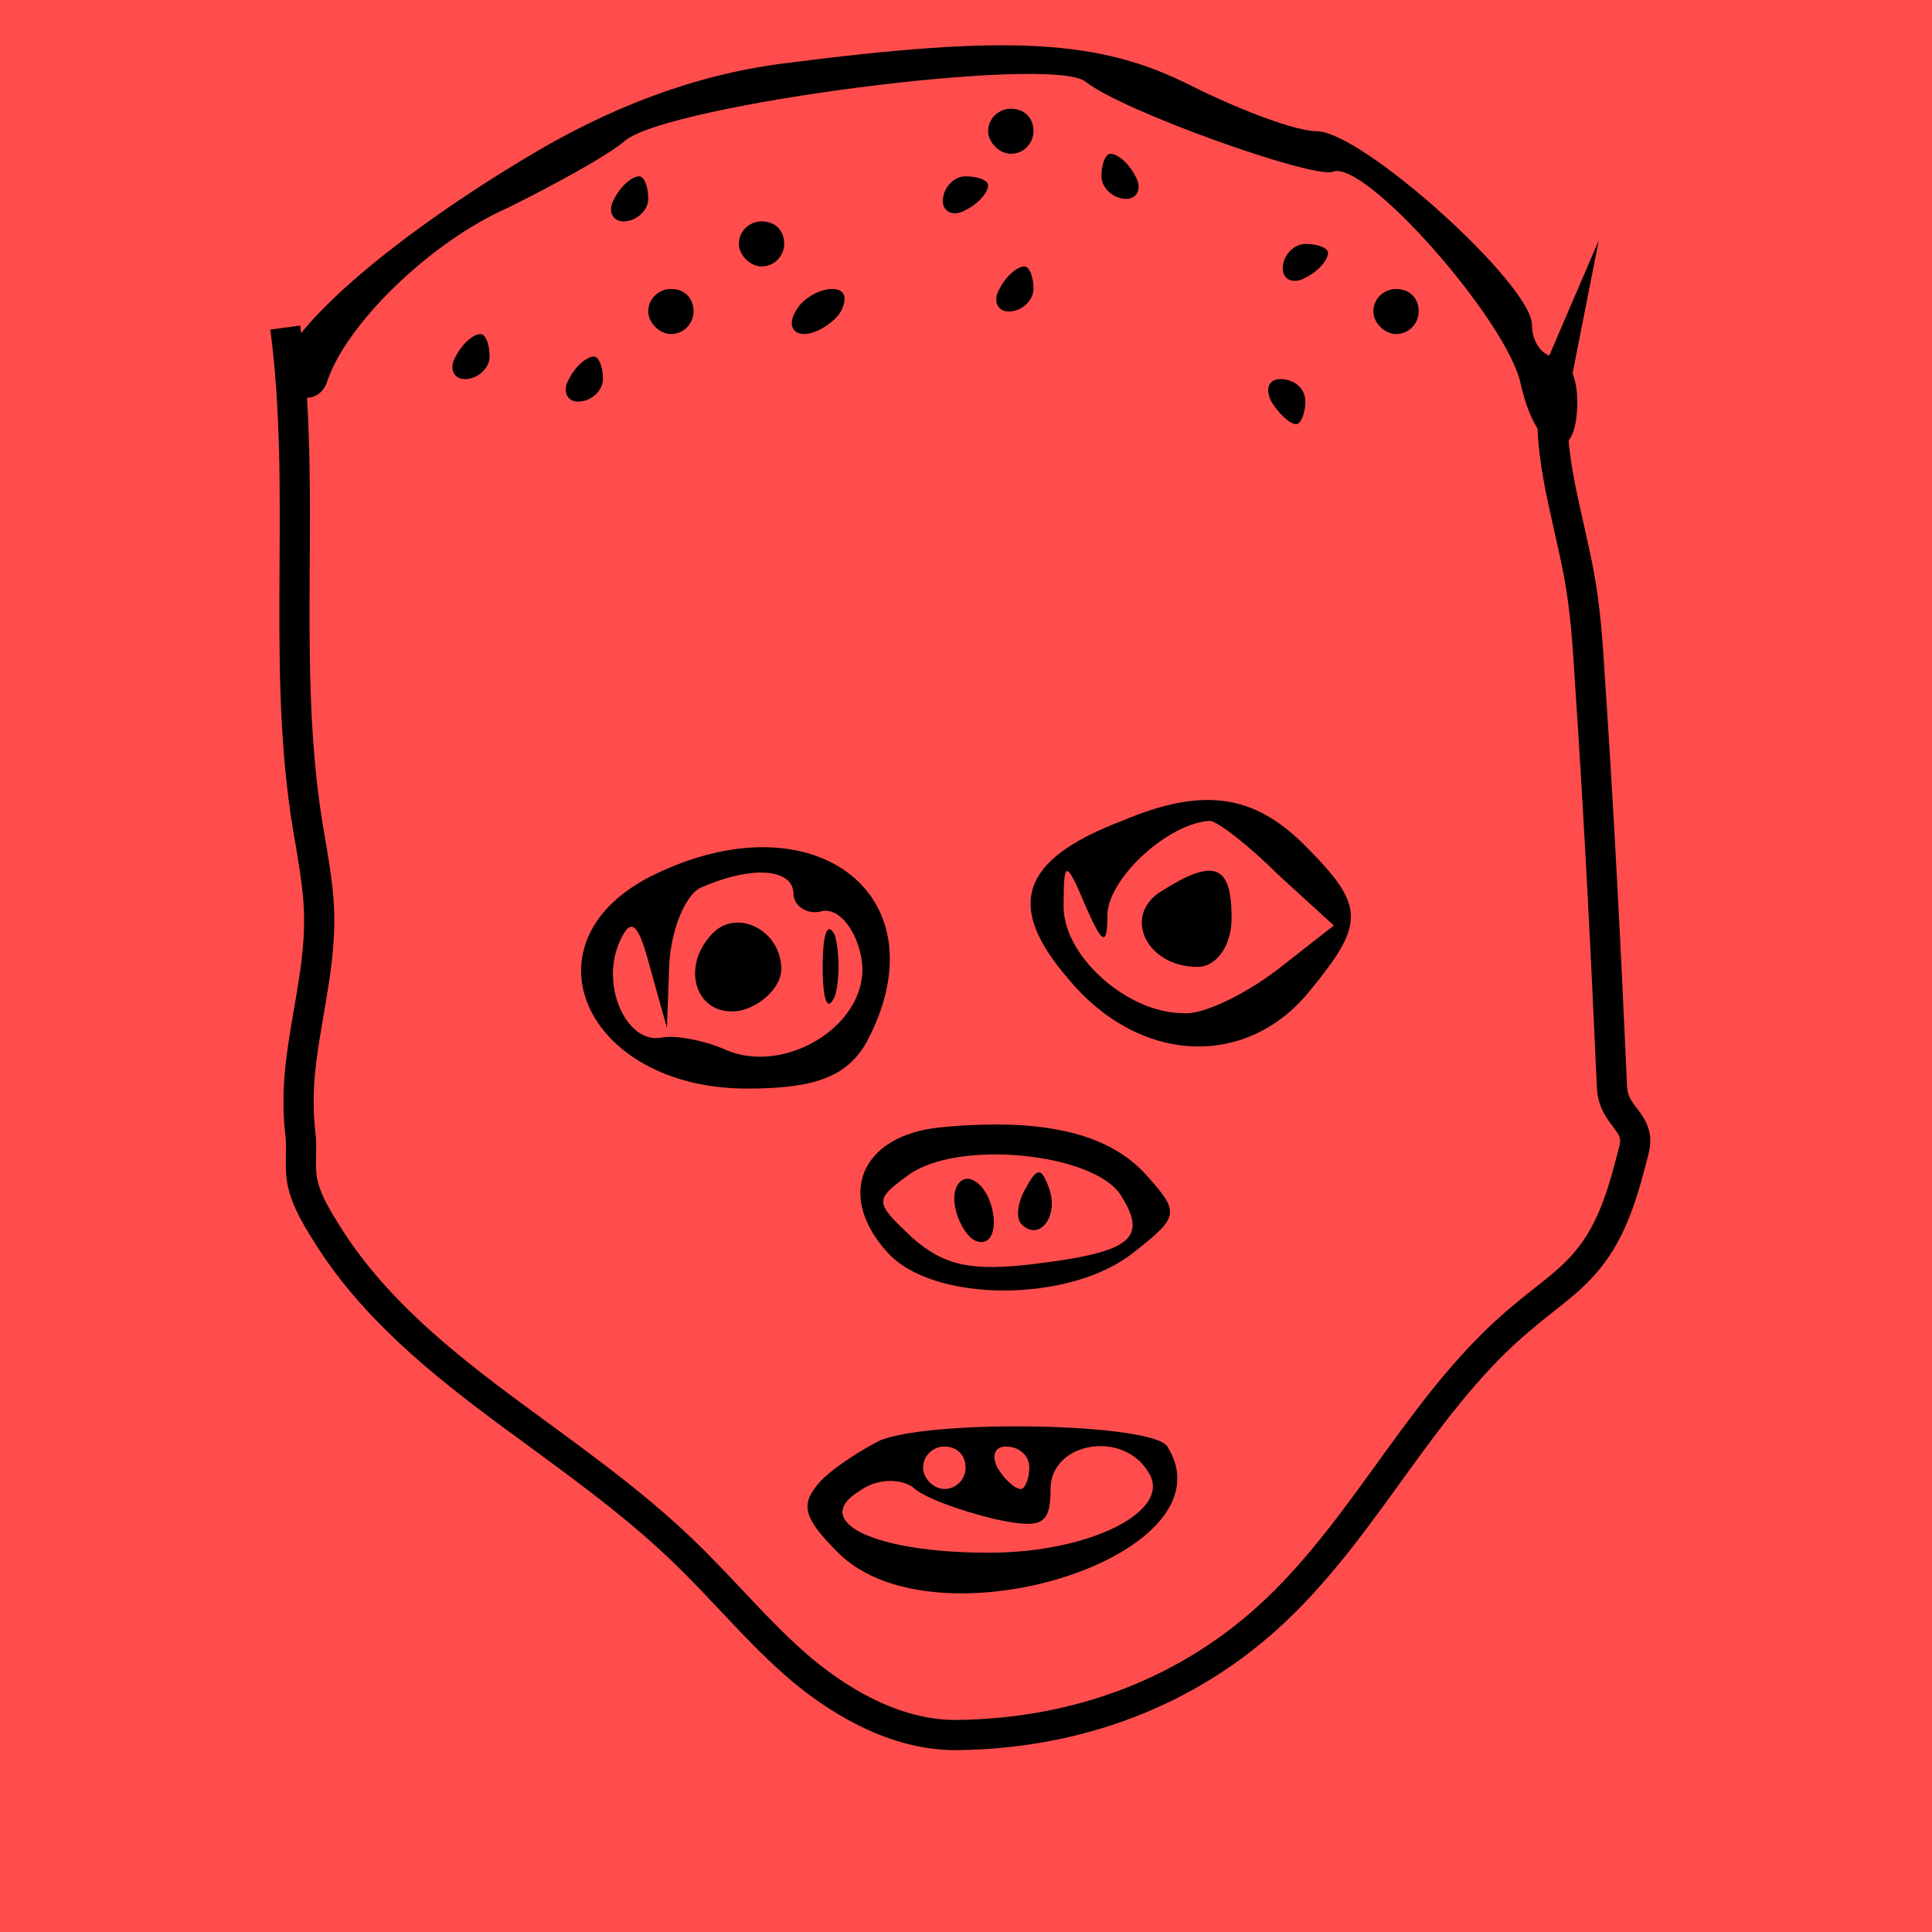
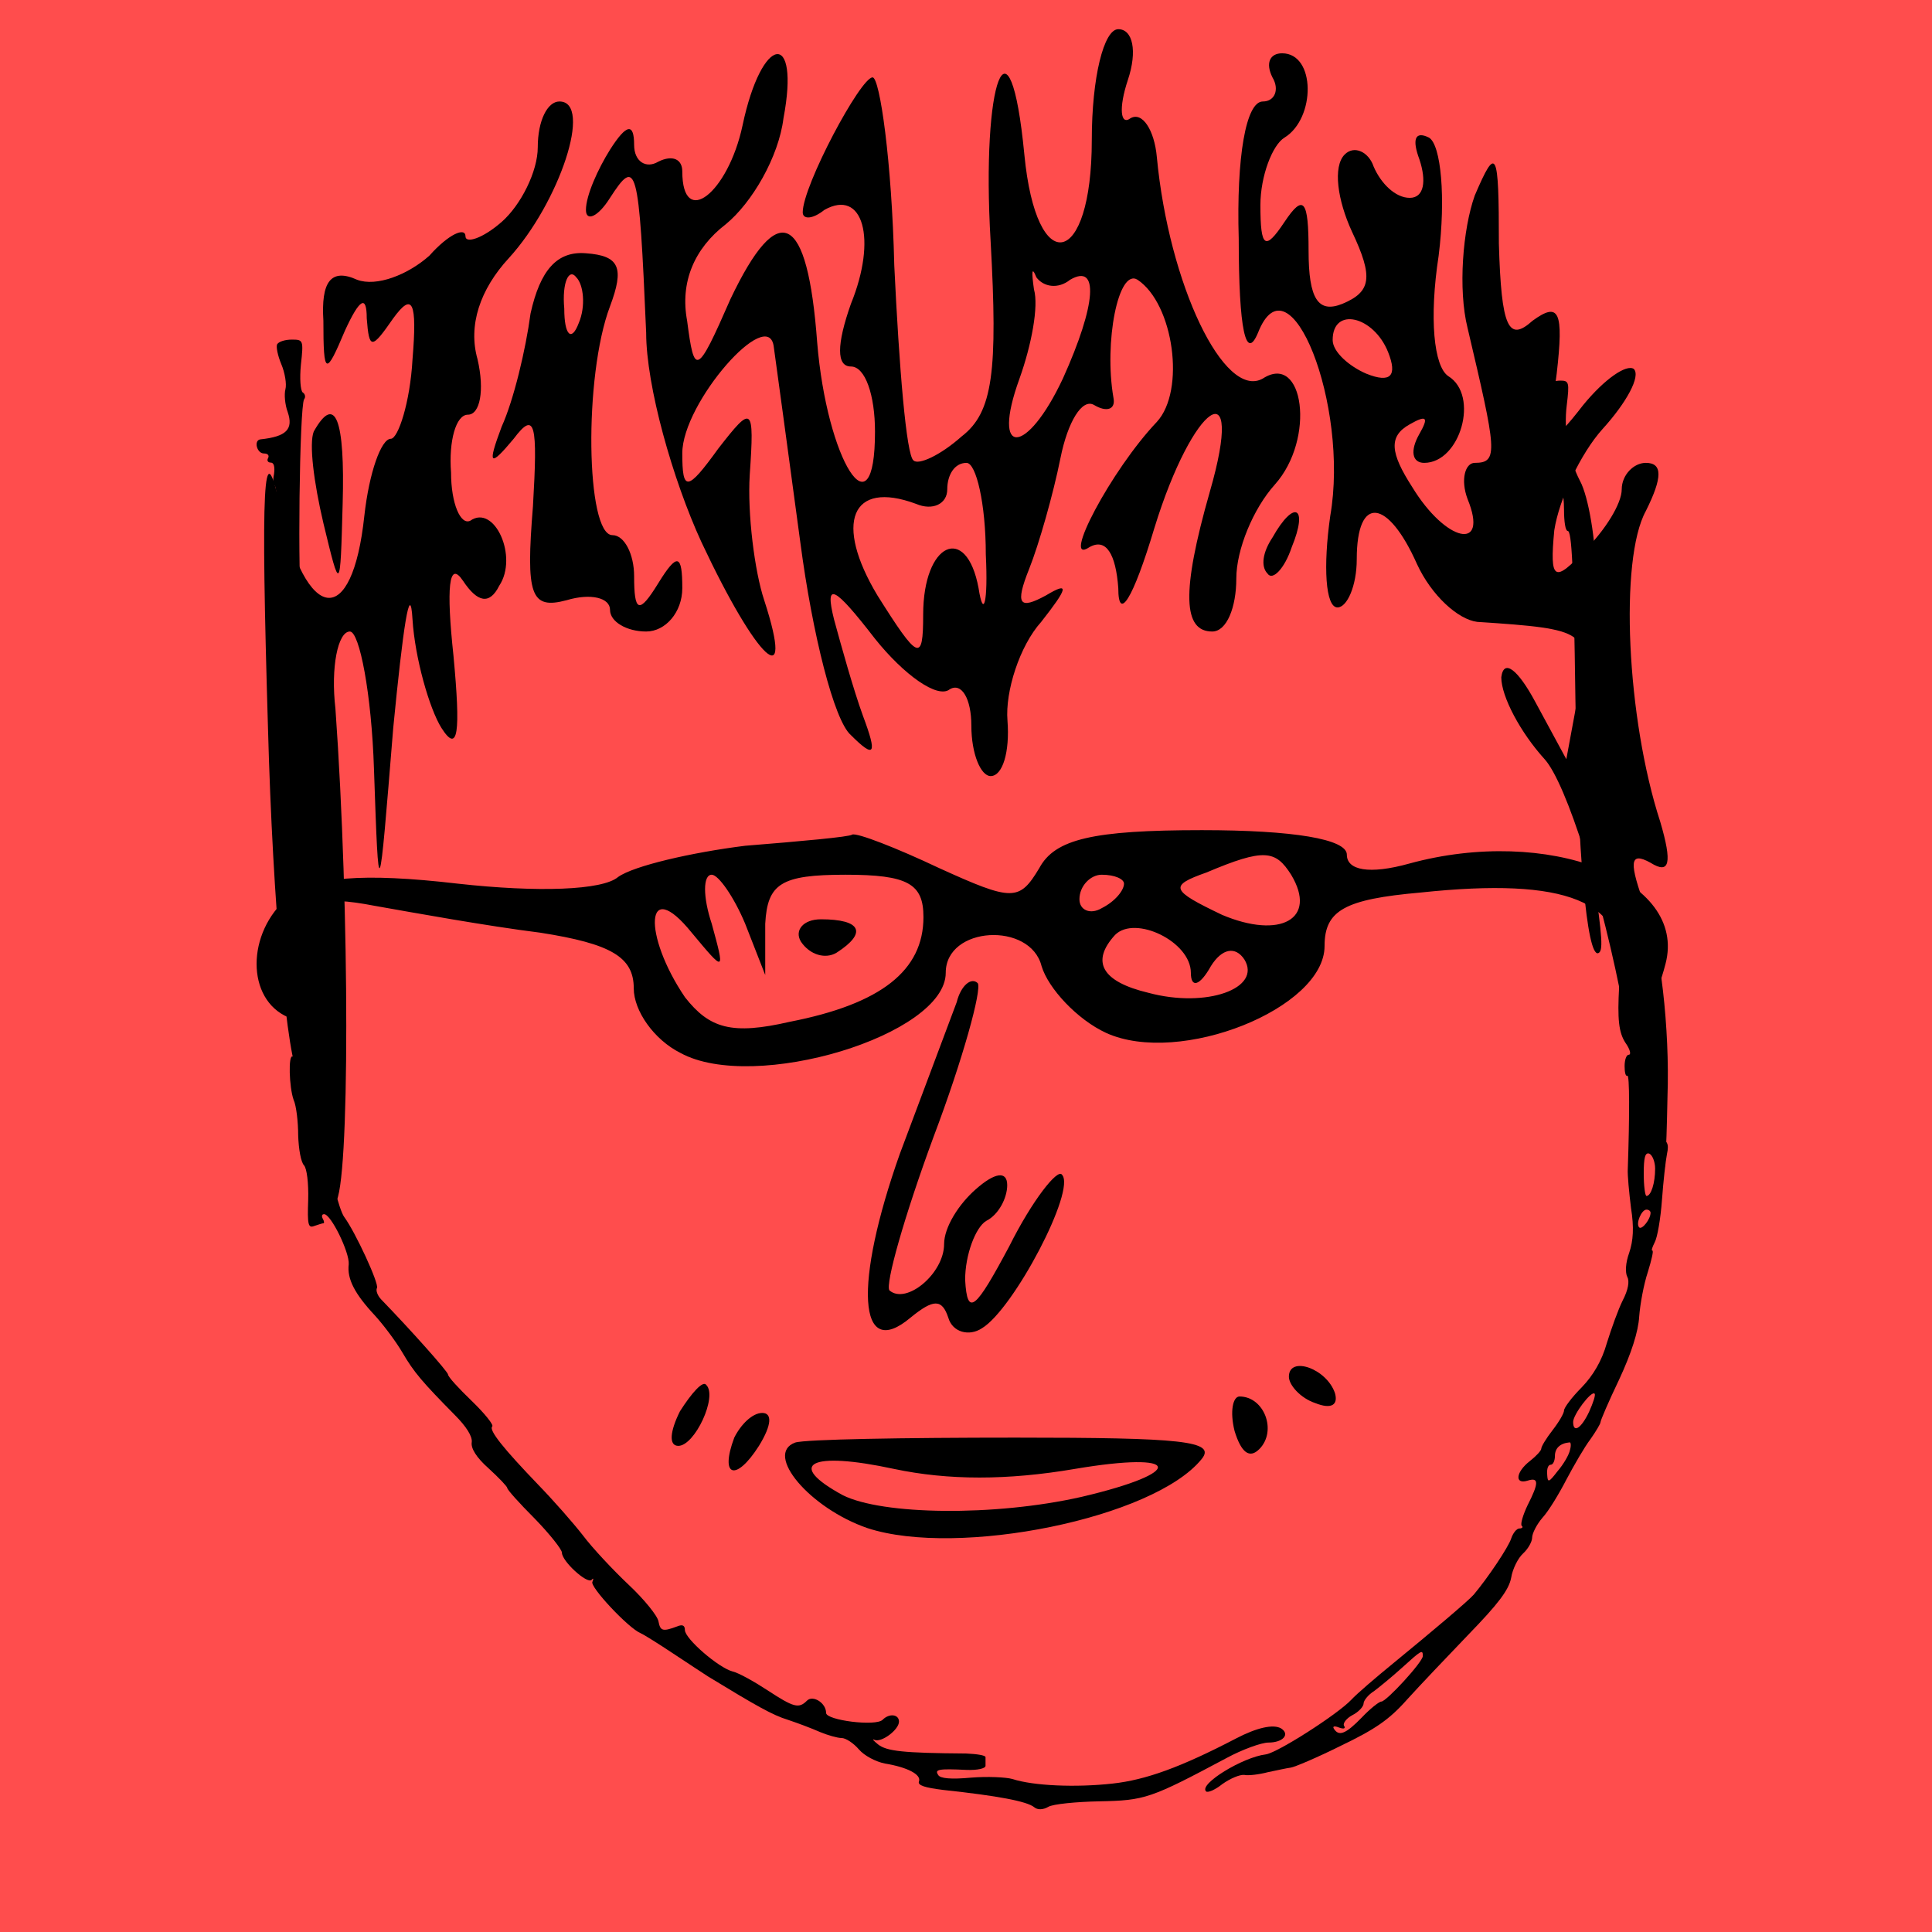
<svg xmlns="http://www.w3.org/2000/svg" width="256" height="256" viewBox="0 0 256 256" fill="none">
  <g id="Frame 41">
    <rect width="256" height="256" fill="#FF4D4D" />
  </g>
-   <style type="text/css">
- 	.st0{fill:none;stroke:#000000;stroke-width:4;stroke-miterlimit:10;}
- </style>
  <g id="head">
-     <path d="M35,60.1c0.5,0,0.7,0.2,0.5,0.6c-0.2,0.3-0.1,0.6,0.4,0.6c0.4,0,0.5,0.6,0.4,1.5c-0.2,0.8-0.1,1.5,0.1,1.5   c0.4,0,0.9,9.1,0.7,13c-0.4,8.8-0.4,9.5,0.5,10c0.7,0.4,0.7,0.5,0.1,0.6c-0.5,0-0.7,0.4-0.5,0.7c0.1,0.4-0.2,1.7-0.6,2.8l-0.9,2.1   l1.6-1c1.5-1,1.6-1,1.6,0.2c0,0.8-0.3,1.1-0.8,0.9c-0.5-0.2-1-0.1-1.3,0.3c-0.2,0.4,0.1,0.7,0.7,0.7c0.8,0,0.9,0.1,0.3,0.5   c-1.1,0.7-1,1.4,0.3,1.9c1,0.4,1,0.5-0.2,0.5c-1.3,0.1-1.5,0.7-1.4,4c0,1,0.1,2.8,0.1,4.1c0.1,1.4,0.4,2.2,0.8,2   c0.4-0.2,0.9,0.1,1.1,0.6c0.2,0.7,0.1,0.8-0.8,0.5c-0.7-0.2-1.2-0.1-1.2,0.2s0.3,0.7,0.6,0.7c0.4,0,0.4,0.4,0,1.2   c-0.8,1.5-0.2,1.6,1.4,0.1c1-0.8,1.1-0.8,0.5,0c-0.4,0.5-0.5,1.1-0.2,1.2c0.2,0.1,0.1,0.8-0.4,1.7c-0.8,1.4-0.8,1.4-0.5,0.1   c0.2-0.7,0.1-1.3-0.2-1.3c-0.8,0-0.6,2.2,0.4,3c0.7,0.5,0.9,3.1,1,12.7c0.1,6.6,0,11.8-0.2,11.7c-0.6-0.4-0.5,4,0.1,5.7   c0.4,0.8,0.6,3,0.6,4.7c0.1,1.8,0.4,3.6,0.8,4c0.1,0.1,0.1,0.2,0.2,0.3c1.1-0.1,2.1-0.1,3.2-0.2c-0.2-1.1-0.5-2.3-0.6-3.3   c-0.2-1.8-0.7-4.9-1.1-6.8c-0.3-1.9-0.6-12.4-0.6-23.2c0-21.5-0.5-34.6-1.3-40.3c-0.6-3.7-0.3-27,0.3-28c0.2-0.3,0.1-0.7-0.2-0.9   c-0.3-0.2-0.4-1.9-0.2-3.7c0.4-3.3,0.3-3.3-1.2-3.3c-0.8,0-1.7,0.2-1.9,0.6c-0.2,0.3,0.1,1.5,0.5,2.7c0.5,1.1,0.7,2.7,0.5,3.3   c-0.2,0.7-0.1,2.1,0.3,3c0.8,2.3-0.2,3.3-3.6,3.6C33.6,58.3,34,60.1,35,60.1z M39.3,101.2c0.1,1-0.2,1.8-0.5,1.8   c-0.4,0-0.5-0.3-0.3-0.6c0.2-0.4-0.1-0.6-0.5-0.6c-0.5,0-1-0.1-1-0.2c0-0.7,1.2-3.4,1.4-3.4c0.2,0,0.1,0.4-0.1,1   c-0.2,0.5-0.1,0.8,0.2,0.6C39,99.6,39.3,100.2,39.3,101.2z" />
-     <path d="M207.2,67.6c0,1.5,0.2,2.8,0.5,2.8c0.5,0,0.8,4.6,1,22.3c0.3,20.3,1.5,34.1,3,33.6c0.7-0.2,0.6-1.9-0.7-10.3   c-1.1-8.2-1.1-18.9,0-18.9c1,0,1.3,1.8,1.9,11.9c0.2,3.1,0.5,6.5,0.6,7.5c0.3,2.3,1,13,1,14.2c-0.2,4.3-0.1,6.1,0.8,7.5   c0.6,0.8,0.8,1.6,0.4,1.6c-0.3,0-0.5,0.7-0.5,1.5c0,0.8,0.1,1.4,0.4,1.3c0.3-0.2,0.3,5.3,0.1,12.3c0,0.1,0,0.2,0,0.4   c0.6-0.7,1.4-1.2,2.2-1.5c0.1-0.7,0.3-1,0.6-0.9c0.2,0.1,0.4,0.3,0.5,0.6c0.6-0.1,1.2,0,1.8,0.1c0-0.3,0.1-0.5,0.1-0.6   c0.3-1.4,0.1-1.8-1.1-2.2c-1.4-0.5-1.4-0.8-1-2.8c0.3-1.3,0.4-2.5,0.3-2.7c-0.1-0.2-0.3-3-0.4-6.1c-0.1-3.1-0.3-6.2-0.6-6.7   c-0.3-0.5-0.7-2.3-0.8-3.9c-0.4-4-2.1-19.3-2.8-25.5c-0.3-2.8-0.6-8.1-0.7-11.9c-0.1-5.4-0.3-7.2-1.2-8.9c-0.8-1.5-1.1-3.4-1.1-6   c0-4.5-1-10.4-2.1-12.5c-1.5-2.9-2.2-6.7-1.8-10c0.4-3,0.3-3.3-0.8-3.3c-0.7,0-1.4,0.2-1.6,0.6c-0.2,0.3-0.2,1.6,0.1,2.7   c0.2,1.4,0.1,2.5-0.4,3c-0.6,0.7-0.6,1.3-0.2,2.3C206.8,63.4,207.2,65.1,207.2,67.6z M210.3,90.6c0.4-0.5,1-0.9,1.3-0.9   c0.4,0,0.3,0.4-0.1,0.9c-0.4,0.5-1,0.9-1.3,0.9C209.8,91.5,209.8,91.1,210.3,90.6z M211.7,92.1c0.7,0,0.9,0.2,0.5,0.4   c-0.4,0.1-0.8,0.8-0.8,1.4c0,1.4-1,2.1-1.4,0.9C209.5,93.3,210.3,92.1,211.7,92.1z" />
+     <path id="Vector" d="M36.733 45.604C36.552 45.905 36.794 47.112 37.276 48.259C37.759 49.406 38.001 50.915 37.82 51.579C37.639 52.243 37.759 53.631 38.121 54.597C38.906 56.89 37.94 57.856 34.5 58.218C33.595 58.339 34.017 60.089 34.983 60.089C35.466 60.089 35.707 60.331 35.526 60.693C35.345 60.995 35.466 61.296 35.888 61.296C36.311 61.296 36.431 61.9 36.311 62.805C36.13 63.65 36.19 64.314 36.371 64.314C36.794 64.314 37.276 73.428 37.095 77.291C36.673 86.043 36.733 86.767 37.639 87.25C38.303 87.672 38.303 87.793 37.759 87.853C37.276 87.853 37.035 88.216 37.216 88.578C37.337 89 37.035 90.268 36.612 91.415L35.707 93.467L37.276 92.441C38.785 91.475 38.846 91.475 38.846 92.622C38.846 93.406 38.544 93.708 38.001 93.527C37.518 93.346 36.975 93.467 36.733 93.829C36.552 94.191 36.854 94.493 37.458 94.493C38.303 94.493 38.363 94.613 37.759 95.036C36.612 95.7 36.733 96.484 38.061 96.967C39.027 97.39 39.027 97.45 37.88 97.45C36.612 97.51 36.371 98.174 36.492 101.434C36.492 102.399 36.612 104.27 36.612 105.538C36.673 106.987 36.975 107.711 37.397 107.53C37.82 107.349 38.303 107.65 38.484 108.133C38.725 108.858 38.544 108.978 37.639 108.677C36.975 108.435 36.431 108.556 36.431 108.918C36.431 109.28 36.733 109.582 37.035 109.582C37.458 109.582 37.458 109.944 37.035 110.789C36.25 112.298 36.854 112.358 38.484 110.91C39.51 110.065 39.63 110.065 38.966 110.91C38.544 111.453 38.423 111.996 38.725 112.117C38.966 112.177 38.846 112.962 38.363 113.807C37.578 115.195 37.578 115.195 37.82 113.928C38.001 113.203 37.88 112.6 37.578 112.6C36.733 112.6 36.975 114.773 37.94 115.618C38.604 116.161 38.846 118.696 38.966 128.293C39.087 134.871 38.966 140.122 38.785 140.002C38.182 139.64 38.303 144.046 38.906 145.736C39.268 146.52 39.51 148.693 39.51 150.444C39.57 152.254 39.872 154.005 40.294 154.427C40.656 154.85 40.898 156.721 40.837 159.014C40.717 162.273 40.837 162.756 41.622 162.455C42.165 162.273 42.709 162.092 42.829 162.092C43.01 162.092 42.95 161.791 42.769 161.489C42.588 161.127 42.648 160.885 42.95 160.885C43.855 160.885 46.33 165.955 46.209 167.525C45.968 169.456 46.994 171.448 49.71 174.345C50.857 175.612 52.486 177.785 53.331 179.234C54.84 181.829 55.987 183.157 60.272 187.503C61.781 189.012 62.626 190.339 62.506 191.124C62.385 191.909 63.109 193.116 64.739 194.564C66.127 195.832 67.213 196.979 67.213 197.16C67.213 197.401 68.843 199.212 70.835 201.204C72.827 203.256 74.456 205.308 74.456 205.73C74.456 206.877 77.776 209.895 78.379 209.352C78.621 209.05 78.681 209.171 78.5 209.593C78.078 210.197 83.268 215.75 84.898 216.414C85.32 216.595 87.252 217.802 89.244 219.13C91.236 220.458 93.288 221.785 93.831 222.147C100.168 226.01 102.402 227.278 104.393 227.881C105.661 228.304 107.592 229.028 108.679 229.511C109.705 229.934 110.972 230.296 111.515 230.296C112.059 230.296 113.085 230.96 113.809 231.805C114.533 232.65 116.042 233.434 117.249 233.676C120.207 234.159 122.078 235.124 121.776 236.03C121.535 236.573 122.561 236.875 124.975 237.176C132.278 237.961 136.081 238.685 137.046 239.47C137.469 239.832 138.193 239.832 138.917 239.41C139.521 239.047 142.599 238.746 145.677 238.685C151.713 238.565 152.437 238.323 162.517 232.951C164.629 231.805 167.164 230.899 168.07 230.899C170.001 230.899 170.967 229.813 169.76 229.028C168.734 228.425 166.561 228.907 163.784 230.356C156.481 234.159 151.834 235.849 147.428 236.331C142.539 236.875 136.926 236.633 134.149 235.728C133.304 235.486 130.83 235.366 128.657 235.547C126.061 235.788 124.552 235.667 124.311 235.185C123.828 234.46 124.311 234.34 128.053 234.521C129.502 234.581 130.588 234.34 130.588 233.977C130.588 233.615 130.588 233.132 130.588 232.831C130.588 232.589 129.441 232.408 127.993 232.348C119.664 232.287 117.491 232.046 116.344 231.141C115.74 230.658 115.499 230.356 115.861 230.537C116.766 230.96 119.12 229.209 119.12 228.123C119.12 227.157 117.853 226.976 116.948 227.881C116.042 228.787 109.463 227.942 109.463 226.976C109.463 225.648 107.713 224.562 106.928 225.346C105.842 226.433 105.178 226.252 101.677 223.958C99.927 222.811 97.875 221.665 97.09 221.484C95.219 221.001 90.753 217.138 90.753 215.991C90.753 215.388 90.451 215.206 89.727 215.508C87.795 216.233 87.493 216.112 87.252 214.844C87.131 214.12 85.381 211.947 83.329 210.016C81.277 208.084 78.5 205.127 77.233 203.437C75.965 201.807 73.309 198.789 71.378 196.798C66.731 191.969 64.739 189.494 65.222 189.012C65.463 188.83 64.196 187.261 62.506 185.632C60.755 183.942 59.367 182.433 59.367 182.131C59.367 181.769 54.418 176.216 50.555 172.232C50.012 171.689 49.77 170.965 49.951 170.663C50.253 170.12 47.115 163.3 45.606 161.247C44.942 160.342 43.674 155.332 43.01 151.228C42.769 149.417 42.286 146.339 41.924 144.408C41.622 142.537 41.32 132.035 41.32 121.17C41.32 99.623 40.837 86.525 39.992 80.912C39.389 77.17 39.691 53.933 40.294 52.907C40.536 52.605 40.415 52.182 40.113 52.001C39.811 51.76 39.691 50.13 39.872 48.32C40.234 45.06 40.173 45 38.665 45C37.82 45 36.975 45.241 36.733 45.604ZM38.423 99.14C38.182 99.683 38.303 99.985 38.604 99.744C38.966 99.563 39.268 100.227 39.328 101.192C39.389 102.158 39.148 102.943 38.846 102.943C38.484 102.943 38.363 102.641 38.544 102.339C38.725 101.977 38.484 101.735 38.001 101.735C37.458 101.735 37.035 101.615 37.035 101.494C37.035 100.83 38.242 98.114 38.484 98.114C38.665 98.114 38.604 98.537 38.423 99.14Z" fill="black" />
+     <path id="Vector_2" d="M205.129 51.036C204.948 51.337 204.948 52.605 205.189 53.752C205.431 55.14 205.31 56.226 204.827 56.77C204.224 57.494 204.224 58.097 204.646 59.063C206.759 63.409 207.241 65.099 207.241 67.573C207.241 69.082 207.422 70.35 207.724 70.35C208.267 70.35 208.509 74.937 208.75 92.682C209.052 112.962 210.259 126.784 211.768 126.301C212.432 126.059 212.372 124.43 211.104 115.98C209.957 107.771 209.957 97.088 211.104 97.088C212.07 97.088 212.372 98.838 212.975 108.978C213.156 112.117 213.458 115.497 213.579 116.523C213.881 118.816 214.605 129.5 214.545 130.707C214.303 135.052 214.484 136.803 215.39 138.191C215.993 139.036 216.174 139.76 215.812 139.76C215.51 139.76 215.269 140.424 215.269 141.269C215.269 142.054 215.39 142.657 215.631 142.537C215.933 142.356 215.933 147.848 215.691 154.85C215.631 155.695 215.872 158.048 216.114 160.04C216.536 162.696 216.416 164.386 215.872 166.016C215.39 167.343 215.329 168.611 215.631 169.214C215.933 169.758 215.752 170.904 215.027 172.293C214.424 173.5 213.519 176.035 212.915 177.966C212.251 180.32 211.104 182.252 209.595 183.821C208.267 185.149 207.241 186.537 207.241 186.899C207.241 187.261 206.578 188.408 205.733 189.494C204.888 190.581 204.224 191.667 204.224 191.969C204.224 192.21 203.56 192.935 202.715 193.599C200.844 195.047 200.663 196.737 202.413 196.194C203.922 195.711 203.922 196.496 202.413 199.453C201.809 200.721 201.447 201.928 201.628 202.169C201.87 202.35 201.689 202.531 201.326 202.531C200.964 202.531 200.481 203.135 200.24 203.859C199.878 205.006 197.162 209.05 195.291 211.283C194.566 212.128 189.617 216.293 184.608 220.397C182.314 222.268 179.779 224.441 179.055 225.226C177.244 227.157 169.217 232.287 167.708 232.469C164.69 232.831 158.835 236.392 159.801 237.357C159.982 237.599 161.008 237.176 161.974 236.392C163 235.667 164.267 235.124 164.871 235.185C165.414 235.305 166.863 235.124 168.009 234.822C169.156 234.581 170.544 234.279 171.027 234.219C171.51 234.159 174.528 232.891 177.667 231.322C182.193 229.149 184.064 227.881 186.418 225.226C188.108 223.355 191.79 219.492 194.627 216.534C198.49 212.551 199.938 210.68 200.24 209.05C200.421 207.903 201.145 206.455 201.809 205.851C202.473 205.248 203.016 204.282 203.016 203.739C203.016 203.195 203.62 201.988 204.405 201.083C205.189 200.238 206.578 197.944 207.543 196.073C208.569 194.142 209.957 191.728 210.742 190.702C211.466 189.675 212.07 188.649 212.07 188.468C212.07 188.227 213.156 185.692 214.545 182.795C216.174 179.294 217.08 176.457 217.2 174.466C217.321 172.836 217.804 170.18 218.347 168.551C218.83 166.981 219.132 165.714 218.951 165.714C218.77 165.714 218.951 165.231 219.252 164.627C219.615 163.963 220.037 161.489 220.218 159.014C220.399 156.54 220.701 153.823 220.882 152.918C221.184 151.53 220.942 151.107 219.735 150.685C218.347 150.142 218.287 149.9 218.709 147.848C219.011 146.581 219.132 145.373 219.011 145.192C218.89 145.011 218.709 142.235 218.649 139.096C218.589 136.018 218.347 132.94 218.045 132.397C217.744 131.854 217.381 130.103 217.261 128.474C216.838 124.49 215.209 109.159 214.484 102.943C214.182 100.106 213.881 94.794 213.82 91.052C213.76 85.68 213.519 83.87 212.613 82.18C211.829 80.671 211.466 78.8 211.466 76.204C211.466 71.738 210.501 65.823 209.354 63.711C207.845 60.813 207.181 57.011 207.604 53.691C207.966 50.673 207.905 50.432 206.759 50.432C206.034 50.432 205.31 50.673 205.129 51.036ZM211.466 90.569C211.044 91.052 210.44 91.475 210.139 91.475C209.776 91.475 209.837 91.052 210.259 90.569C210.682 90.087 211.285 89.664 211.587 89.664C211.949 89.664 211.889 90.087 211.466 90.569ZM212.251 92.501C211.829 92.622 211.466 93.285 211.466 93.889C211.466 95.338 210.501 95.941 210.018 94.794C209.475 93.346 210.259 92.078 211.708 92.139C212.372 92.139 212.613 92.32 212.251 92.501ZM219.313 154.85C219.313 156.781 218.77 158.471 218.166 158.471C217.985 158.471 217.804 157.143 217.804 155.513C217.804 153.401 217.985 152.677 218.528 152.858C218.951 153.039 219.313 153.944 219.313 154.85ZM218.709 160.704C218.709 161.549 217.562 162.998 217.2 162.636C216.717 162.153 217.502 160.282 218.166 160.282C218.468 160.282 218.709 160.463 218.709 160.704ZM210.561 187.08C209.535 189.253 208.449 189.977 208.449 188.408C208.449 187.442 210.863 184.243 211.285 184.666C211.466 184.787 211.104 185.873 210.561 187.08ZM208.026 192.15C207.905 192.754 207.181 194.021 206.396 194.927C205.189 196.496 205.069 196.496 205.008 195.349C204.948 194.625 205.129 194.082 205.491 194.082C205.793 194.082 206.034 193.538 206.034 192.935C206.034 191.909 206.698 191.245 207.966 191.124C208.147 191.064 208.207 191.547 208.026 192.15ZM188.531 219.431C188.531 220.216 183.702 225.467 183.038 225.467C182.737 225.467 181.529 226.433 180.443 227.58C178.33 229.752 177.425 230.115 176.761 229.089C176.52 228.726 176.822 228.666 177.425 228.907C178.089 229.149 178.33 229.028 178.089 228.666C177.908 228.364 178.391 227.7 179.175 227.278C180.02 226.855 180.684 226.131 180.684 225.709C180.684 225.346 181.288 224.562 182.073 224.079C182.797 223.536 184.487 222.147 185.754 221.001C188.35 218.647 188.531 218.526 188.531 219.431Z" fill="black" />
  </g>
-   <path class="st0" d="M205.3,52.1c0.3-0.7,0.6-1.3,0.9-2c-1.7,8.6,1.4,17.3,3,25.9c0.9,4.8,1.2,9.6,1.5,14.5  c1.2,17.8,2.1,35.7,2.9,53.6c0.2,4,3.9,4.5,2.9,8.3c-1.3,5.1-2.7,10.4-6.1,14.5c-2.4,3-5.7,5.1-8.6,7.6  c-13.1,10.8-20.4,27.2-32.8,38.9c-11.5,10.9-26.3,16.3-42.1,16.5c-7.6,0.1-14.8-3.8-20.6-8.6c-5.8-4.9-10.6-10.9-16.1-16.1  c-6.9-6.6-14.8-12.1-22.5-17.8c-9.2-6.8-18.4-14.2-24.5-24.1c-1.5-2.4-3.2-5.2-3.3-8.1c-0.1-1.7,0.1-3.4-0.1-5  c-0.3-2.5-0.3-5-0.1-7.6c0.6-6.9,2.6-13.7,2.6-20.6c0-4.8-1.1-9.6-1.8-14.3c-3.1-21.2,0.1-43-2.7-64.3" />
  <g id="hair">
-     <path id="Vector" d="M103.61 8.433C92.201 9.926 80.791 14.106 69.081 21.272C46.862 34.707 32.75 48.74 38.155 52.024C40.257 53.218 42.358 52.92 43.259 50.83C45.661 43.067 57.071 32.02 67.279 27.542C73.285 24.556 80.491 20.674 82.893 18.585C88.898 13.807 139.341 7.239 143.845 10.822C148.649 14.703 173.87 23.66 176.572 22.765C180.776 20.973 199.692 42.47 201.494 50.83C203.595 60.384 209 62.175 209 53.218C209 49.934 207.799 47.247 205.997 47.247C204.496 47.247 202.995 45.456 202.995 43.067C202.995 37.693 180.476 17.39 174.471 17.39C171.768 17.39 164.562 14.703 157.957 11.419C145.646 5.149 133.636 4.552 103.61 8.433Z" fill="black" />
-     <path id="Vector_2" d="M130.934 17.39C130.934 18.883 132.435 20.376 133.936 20.376C135.738 20.376 136.939 18.883 136.939 17.39C136.939 15.599 135.738 14.405 133.936 14.405C132.435 14.405 130.934 15.599 130.934 17.39Z" fill="black" />
-     <path id="Vector_3" d="M145.946 23.362C145.946 24.855 147.448 26.347 149.249 26.347C150.751 26.347 151.351 24.855 150.45 23.362C149.549 21.57 148.048 20.376 147.147 20.376C146.547 20.376 145.946 21.57 145.946 23.362Z" fill="black" />
-     <path id="Vector_4" d="M81.391 26.347C80.491 27.84 81.091 29.333 82.593 29.333C84.394 29.333 85.895 27.84 85.895 26.347C85.895 24.556 85.295 23.362 84.694 23.362C83.793 23.362 82.292 24.556 81.391 26.347Z" fill="black" />
-     <path id="Vector_5" d="M124.929 26.646C124.929 28.139 126.43 28.736 127.931 27.84C129.733 26.944 130.934 25.452 130.934 24.556C130.934 23.959 129.733 23.362 127.931 23.362C126.43 23.362 124.929 24.855 124.929 26.646Z" fill="black" />
-     <path id="Vector_6" d="M97.906 32.319C97.906 33.812 99.407 35.304 100.908 35.304C102.71 35.304 103.911 33.812 103.911 32.319C103.911 30.527 102.71 29.333 100.908 29.333C99.407 29.333 97.906 30.527 97.906 32.319Z" fill="black" />
-     <path id="Vector_7" d="M169.967 35.603C169.967 37.096 171.468 37.693 172.969 36.797C174.771 35.901 175.972 34.409 175.972 33.513C175.972 32.916 174.771 32.319 172.969 32.319C171.468 32.319 169.967 33.812 169.967 35.603Z" fill="black" />
-     <path id="Vector_8" d="M132.435 38.29C131.534 39.783 132.135 41.276 133.636 41.276C135.437 41.276 136.939 39.783 136.939 38.29C136.939 36.499 136.338 35.304 135.738 35.304C134.837 35.304 133.336 36.499 132.435 38.29Z" fill="black" />
-     <path id="Vector_9" d="M85.895 41.276C85.895 42.769 87.397 44.261 88.898 44.261C90.7 44.261 91.9 42.769 91.9 41.276C91.9 39.484 90.7 38.29 88.898 38.29C87.397 38.29 85.895 39.484 85.895 41.276Z" fill="black" />
-     <path id="Vector_10" d="M105.412 41.276C104.511 42.769 104.811 44.261 106.613 44.261C108.114 44.261 110.516 42.769 111.417 41.276C112.318 39.484 112.018 38.29 110.216 38.29C108.715 38.29 106.313 39.484 105.412 41.276Z" fill="black" />
-     <path id="Vector_11" d="M181.977 41.276C181.977 42.769 183.478 44.261 184.98 44.261C186.781 44.261 187.982 42.769 187.982 41.276C187.982 39.484 186.781 38.29 184.98 38.29C183.478 38.29 181.977 39.484 181.977 41.276Z" fill="black" />
-     <path id="Vector_12" d="M60.374 47.247C59.473 48.74 60.073 50.233 61.575 50.233C63.376 50.233 64.877 48.74 64.877 47.247C64.877 45.456 64.277 44.261 63.676 44.261C62.776 44.261 61.274 45.456 60.374 47.247Z" fill="black" />
-     <path id="Vector_13" d="M75.386 50.233C74.486 51.726 75.086 53.218 76.587 53.218C78.389 53.218 79.89 51.726 79.89 50.233C79.89 48.441 79.29 47.247 78.689 47.247C77.788 47.247 76.287 48.441 75.386 50.233Z" fill="black" />
-     <path id="Vector_14" d="M168.466 53.218C169.366 54.711 170.868 56.204 171.768 56.204C172.369 56.204 172.969 54.711 172.969 53.218C172.969 51.427 171.468 50.233 169.667 50.233C168.165 50.233 167.565 51.427 168.466 53.218Z" fill="black" />
+     <path id="Vector" d="M144.668 18.555C144.668 35.474 137.327 37.07 135.731 20.47C133.816 0.677 129.986 10.573 131.262 31.962C132.22 49.201 131.581 54.629 127.432 57.821C124.56 60.375 121.687 61.652 121.049 61.013C120.091 60.375 119.134 48.563 118.495 35.155C118.176 21.428 116.58 10.254 115.623 10.254C114.027 10.254 106.366 24.62 106.366 28.132C106.366 29.089 107.643 29.089 109.239 27.812C114.346 24.939 116.261 31.643 112.75 40.263C110.835 45.69 110.835 48.563 112.75 48.563C114.665 48.563 115.942 52.394 115.942 57.182C115.942 71.229 109.558 61.013 108.281 45.371C107.005 28.132 103.175 26.216 96.791 39.624C92.323 49.84 92.003 49.84 91.046 42.497C90.088 37.39 92.003 32.92 96.153 29.728C99.664 26.855 103.175 20.789 103.813 15.681C106.047 3.869 100.94 4.508 98.387 16.639C96.472 25.578 90.407 30.366 90.407 22.705C90.407 21.108 89.131 20.47 87.216 21.428C85.62 22.385 84.024 21.428 84.024 19.193C84.024 16.32 83.067 16.32 80.832 19.831C79.236 22.385 77.64 25.897 77.64 27.812C77.64 29.409 79.236 28.77 80.832 26.216C84.343 20.789 84.662 21.747 85.62 44.094C85.62 51.117 89.131 63.567 92.961 71.867C100.302 87.51 105.409 92.299 101.26 79.529C99.983 75.698 99.025 68.037 99.344 62.929C99.983 53.671 99.664 53.671 95.195 59.417C91.046 65.163 90.407 65.163 90.407 60.056C90.407 53.352 101.898 40.263 102.536 46.009C102.855 48.244 104.451 60.056 106.047 71.867C107.643 83.999 110.516 95.491 112.75 97.407C115.942 100.599 116.261 99.96 114.346 94.853C113.069 91.341 111.473 85.595 110.516 82.083C109.239 76.975 110.516 77.614 115.942 84.637C119.772 89.426 124.24 92.618 125.836 91.341C127.432 90.383 128.709 92.618 128.709 96.13C128.709 99.96 129.986 102.834 131.262 102.834C132.858 102.834 133.816 99.641 133.496 95.491C133.177 91.66 135.092 85.595 137.965 82.402C141.476 77.933 141.795 76.975 138.603 78.891C135.092 80.806 134.454 80.168 136.369 75.379C137.646 72.187 139.561 65.483 140.518 60.694C141.476 55.906 143.391 52.713 144.987 53.671C146.583 54.629 147.859 54.309 147.54 52.713C146.264 45.371 148.179 35.474 150.732 37.07C155.52 40.263 157.116 51.755 153.285 55.906C147.221 62.29 140.518 75.06 144.349 72.506C146.583 71.229 147.859 73.464 148.179 77.933C148.179 82.402 150.094 79.529 152.966 69.952C158.073 53.352 165.095 48.563 160.307 65.163C156.477 78.572 156.796 83.679 160.627 83.679C162.542 83.679 163.818 80.487 163.818 76.656C163.818 72.825 166.053 67.398 168.925 64.206C174.351 58.14 172.755 46.648 167.329 50.159C162.222 53.032 154.881 37.709 153.285 20.789C152.966 17.277 151.37 14.724 149.775 15.681C148.498 16.639 148.179 14.404 149.455 10.573C150.732 6.743 150.094 3.869 148.179 3.869C146.264 3.869 144.668 10.254 144.668 18.555ZM141.795 37.07C145.625 34.836 145.306 40.263 140.838 50.159C136.05 60.375 131.262 60.694 135.092 50.159C136.688 45.69 137.646 40.582 137.007 38.347C136.688 36.113 136.688 35.155 137.327 36.751C138.284 38.028 140.199 38.347 141.795 37.07ZM130.624 73.464C130.943 79.848 130.305 82.083 129.666 77.933C128.07 69.314 122.325 71.867 122.325 81.445C122.325 87.829 121.687 87.51 116.261 78.891C110.516 69.314 112.75 63.567 121.368 66.76C123.602 67.717 125.517 66.76 125.517 64.844C125.517 62.929 126.475 61.333 128.07 61.333C129.347 61.333 130.624 66.76 130.624 73.464Z" fill="black" />
+     <path id="Vector_2" d="M168.606 10.254C169.564 11.85 168.925 13.447 167.329 13.447C165.095 13.447 163.818 20.789 164.138 31.643C164.138 43.774 165.095 47.924 166.691 44.093C170.84 33.559 178.82 53.671 176.266 68.356C175.309 75.06 175.628 80.487 177.224 80.487C178.501 80.487 179.777 77.614 179.777 74.102C179.777 65.482 183.927 66.121 187.757 74.74C189.672 78.891 193.183 82.083 195.736 82.402C210.418 83.36 210.737 83.679 209.142 91.979L207.546 100.599L203.396 92.937C201.162 88.787 199.247 87.191 198.928 89.745C198.928 92.299 201.481 97.087 204.673 100.599C207.546 103.791 212.333 118.795 215.206 134.119C220.313 160.935 220.632 161.254 220.951 145.292C221.27 136.354 219.994 125.18 218.079 120.392C215.844 114.326 215.844 112.73 218.717 114.326C221.27 115.922 221.589 114.326 219.994 108.899C215.525 95.172 214.568 74.102 218.079 67.717C220.313 63.248 220.313 61.332 218.079 61.332C216.483 61.332 214.887 62.928 214.887 64.844C214.887 66.759 212.652 70.271 210.099 72.825C205.95 77.294 205.311 76.975 205.95 70.271C206.588 66.121 209.461 60.055 212.333 56.863C215.525 53.351 217.44 49.84 216.483 48.882C215.525 48.243 212.652 50.159 209.78 53.671C205.311 59.417 204.992 59.098 206.269 49.52C207.226 41.22 206.588 39.943 203.077 42.497C199.885 45.37 198.928 43.455 198.609 32.282C198.609 19.831 198.29 19.193 195.417 25.897C193.821 30.366 193.183 38.347 194.459 43.455C198.29 59.736 198.609 61.332 195.417 61.332C194.14 61.332 193.502 63.567 194.459 66.121C197.332 73.144 191.587 71.867 187.118 64.525C184.246 60.055 183.927 57.821 186.799 56.224C189.033 54.948 189.353 55.267 188.076 57.502C186.799 59.736 187.118 61.332 188.714 61.332C193.502 61.332 196.055 52.394 191.906 49.84C189.991 48.563 189.353 42.178 190.629 33.878C191.587 26.216 190.948 19.193 189.353 18.235C187.437 17.277 187.118 18.554 188.076 21.108C189.033 23.981 188.714 26.216 186.799 26.216C184.884 26.216 182.969 24.301 182.011 22.066C181.373 20.151 179.458 19.193 178.181 20.47C176.585 22.066 177.224 26.535 179.139 30.685C182.011 36.751 181.692 38.666 177.862 40.263C174.67 41.539 173.394 39.624 173.394 33.239C173.394 26.535 172.755 25.578 170.202 29.408C167.648 33.239 167.01 32.92 167.01 27.174C167.01 23.343 168.606 19.193 170.202 18.235C174.351 15.681 174.351 7.062 169.883 7.062C168.287 7.062 167.648 8.339 168.606 10.254ZM183.927 46.647C185.203 49.84 184.246 50.797 181.054 49.52C178.82 48.563 176.585 46.647 176.585 45.051C176.585 40.582 182.011 41.859 183.927 46.647Z" fill="black" />
+     <path id="Vector_3" d="M71.257 19.512C71.257 22.704 69.023 27.174 66.469 29.408C63.916 31.643 61.681 32.282 61.681 31.324C61.681 30.047 59.447 31.005 56.894 33.878C54.021 36.432 49.872 38.028 47.319 37.07C43.808 35.474 42.531 37.389 42.85 42.497C42.85 49.84 43.169 49.84 45.723 43.774C47.638 39.624 48.595 38.986 48.595 42.178C48.914 46.328 49.234 46.328 52.106 42.178C54.66 38.666 55.298 39.943 54.66 47.605C54.34 53.351 52.745 58.14 51.787 58.14C50.51 58.14 48.914 62.609 48.276 68.356C46.68 83.36 40.616 82.721 37.105 67.079C34.871 56.863 34.551 64.206 35.509 96.449C36.147 120.072 38.062 140.823 39.658 142.738C41.254 144.335 42.531 149.123 42.531 153.592C42.531 157.743 43.488 160.296 44.446 159.339C46.361 157.423 46.361 120.711 44.446 93.895C43.808 88.468 44.765 83.679 46.361 83.679C47.638 83.679 49.234 91.979 49.553 101.876C50.191 120.392 50.191 120.072 52.106 96.449C53.383 83.36 54.34 76.656 54.66 82.083C54.979 87.191 56.894 93.895 58.49 96.449C60.724 99.96 61.043 97.087 60.086 86.871C59.128 77.933 59.447 74.102 61.362 76.975C63.277 79.848 64.873 80.167 66.15 77.614C68.703 73.783 65.512 66.759 62.32 68.994C61.043 69.632 59.766 66.759 59.766 62.609C59.447 58.459 60.405 54.947 62.001 54.947C63.597 54.947 64.235 51.755 63.277 47.605C62.001 43.136 63.597 38.347 67.427 34.197C74.129 26.855 78.598 13.446 74.129 13.446C72.534 13.446 71.257 16 71.257 19.512Z" fill="black" />
+     <path id="Vector_4" d="M70.299 41.539C69.661 46.328 68.065 53.032 66.469 56.544C64.554 61.652 64.873 61.971 68.065 58.14C70.938 54.309 71.257 56.224 70.619 67.079C69.661 78.891 70.299 80.806 75.087 79.529C78.279 78.571 80.832 79.21 80.832 80.806C80.832 82.402 83.067 83.679 85.62 83.679C88.173 83.679 90.408 81.125 90.408 77.933C90.408 73.463 89.769 73.144 87.216 77.294C84.662 81.444 84.024 81.125 84.024 76.337C84.024 73.463 82.747 70.909 81.151 70.909C77.641 70.909 77.321 49.84 80.832 40.582C82.747 35.474 82.109 33.878 77.641 33.559C73.81 33.239 71.576 35.793 70.299 41.539ZM76.683 42.816C75.725 45.37 74.768 44.413 74.768 40.901C74.449 37.389 75.406 35.474 76.364 36.751C77.321 37.709 77.641 40.582 76.683 42.816Z" fill="black" />
+     <path id="Vector_5" d="M41.573 57.182C40.935 58.779 41.573 63.886 42.85 69.313C45.084 78.571 45.084 78.571 45.404 66.76C45.723 55.586 44.446 52.074 41.573 57.182Z" fill="black" />
+     <path id="Vector_6" d="M168.606 71.229C167.329 73.144 167.01 75.06 167.968 76.017C168.606 76.975 170.202 75.379 171.16 72.506C173.394 67.079 171.479 66.121 168.606 71.229Z" fill="black" />
  </g>
-   <g id="Frame 10">
-     <path id="Vector" d="M148.681 108.767C135.135 113.927 133.2 120.055 141.585 129.731C150.938 141.019 165.129 141.664 173.515 131.343C180.933 122.313 180.933 120.055 172.87 111.992C166.097 105.219 159.324 104.251 148.681 108.767ZM169.322 115.862L176.74 122.635L169.322 128.44C165.129 131.666 159.324 134.568 156.744 134.246C149.326 134.246 140.618 126.505 140.94 119.732C140.94 113.927 141.263 113.927 143.843 120.055C146.1 125.215 146.745 125.538 146.745 121.022C147.068 116.185 154.808 109.089 160.291 108.767C161.259 108.767 165.452 111.992 169.322 115.862Z" fill="black" />
-     <path id="Vector_2" d="M153.841 118.12C148.681 121.345 151.906 128.118 158.679 128.118C161.259 128.118 163.194 125.215 163.194 121.668C163.194 114.572 160.936 113.605 153.841 118.12Z" fill="black" />
-     <path id="Vector_3" d="M86.757 115.862C68.696 124.57 77.404 144.244 99.013 144.244C108.043 144.244 112.236 142.632 114.816 138.116C125.137 118.765 108.043 105.542 86.757 115.862ZM105.141 118.443C105.141 120.055 107.076 121.345 109.011 120.7C111.268 120.378 113.526 123.28 114.171 127.151C115.461 135.536 104.173 142.632 96.11 139.084C93.207 137.794 89.337 137.149 87.725 137.471C83.209 138.439 79.662 131.021 81.919 125.215C83.532 121.345 84.499 121.99 86.112 128.118L88.37 136.181L88.692 127.473C89.015 122.958 90.95 118.12 93.207 117.475C99.98 114.572 105.141 115.217 105.141 118.443Z" fill="black" />
-     <path id="Vector_4" d="M94.498 123.603C89.982 128.118 92.24 134.891 98.045 133.923C100.948 133.278 103.528 130.698 103.528 128.44C103.528 123.28 97.723 120.377 94.498 123.603Z" fill="black" />
-     <path id="Vector_5" d="M109.011 128.118C109.011 132.633 109.656 134.246 110.623 131.988C111.269 130.053 111.269 126.183 110.623 123.925C109.656 121.99 109.011 123.603 109.011 128.118Z" fill="black" />
+   <g id="Frame 9">
+     <path id="Vector" d="M98.74 112.067C91.653 112.953 83.976 114.724 81.909 116.201C79.842 117.972 71.279 118.268 60.649 117.087C47.952 115.61 41.456 116.201 38.208 118.858C32.597 123.583 32.597 132.441 38.208 134.803C40.57 135.689 42.637 135.099 42.637 133.622C42.637 131.851 41.456 130.669 39.979 130.669C38.503 130.669 37.912 128.012 38.798 124.469C40.275 119.449 42.046 118.563 49.724 120.039C54.743 120.925 64.487 122.697 71.574 123.583C81.023 125.059 83.976 126.831 83.976 130.965C83.976 133.917 86.633 137.756 90.177 139.528C99.921 144.843 125.315 137.166 125.315 128.898C125.315 122.697 136.535 122.106 138.012 128.012C138.897 130.965 142.736 135.099 146.575 136.87C156.319 141.299 175.512 133.622 175.512 125.354C175.512 120.63 178.169 119.154 188.209 118.268C207.697 116.201 215.374 119.449 214.784 128.898C214.193 137.756 218.327 136.87 220.689 127.717C223.642 116.496 205.04 109.409 186.732 114.429C181.417 115.906 178.465 115.315 178.465 113.248C178.465 111.181 171.378 110 159.271 110C144.803 110 139.783 111.181 137.716 115.02C135.059 119.449 134.173 119.449 124.429 115.02C118.818 112.362 113.503 110.295 112.913 110.591C112.618 110.886 106.122 111.476 98.74 112.067ZM171.083 115.906C174.626 121.811 169.606 124.469 161.929 121.221C155.138 117.972 154.842 117.382 159.862 115.61C167.539 112.362 169.016 112.657 171.083 115.906ZM98.74 122.402L101.397 129.193V122.402C101.692 117.087 103.464 115.906 112.027 115.906C120.295 115.906 122.362 117.087 122.362 121.516C122.362 128.602 116.752 133.032 104.645 135.394C96.968 137.166 94.015 136.28 90.767 132.146C85.157 123.878 85.452 115.906 91.653 123.583C96.082 128.898 96.082 128.898 94.31 122.402C93.129 118.858 93.129 115.906 94.31 115.906C95.196 115.906 97.263 118.858 98.74 122.402ZM148.937 117.087C148.937 117.972 147.756 119.449 145.984 120.335C144.508 121.221 143.031 120.63 143.031 119.154C143.031 117.382 144.508 115.906 145.984 115.906C147.756 115.906 148.937 116.496 148.937 117.087ZM157.795 128.898C157.795 130.965 158.976 130.669 160.453 128.012C161.929 125.65 163.701 125.354 164.882 127.126C167.244 130.965 159.862 133.622 152.185 131.555C145.984 130.079 144.508 127.421 147.756 123.878C150.413 121.221 157.795 124.764 157.795 128.898Z" fill="black" />
+     <path id="Vector_2" d="M106.121 124.764C107.303 126.536 109.369 127.126 110.846 126.241C114.98 123.583 114.094 121.811 108.779 121.811C106.417 121.811 105.236 123.288 106.121 124.764Z" fill="black" />
  </g>
-   <g id="Frame 23">
-     <path id="Vector" d="M124.61 149.378C114.126 150.426 110.719 158.289 117.534 165.889C123.562 172.703 141.907 172.703 150.294 165.889C156.322 161.172 156.322 160.648 151.867 155.668C146.887 150.164 138.238 148.068 124.61 149.378ZM148.46 158.289C152.129 164.055 150.032 165.889 137.19 167.462C128.803 168.51 125.134 167.724 120.941 164.055C115.961 159.337 115.699 159.075 120.417 155.668C126.969 150.951 144.79 152.785 148.46 158.289Z" fill="black" />
-     <path id="Vector_2" d="M126.445 158.813C126.445 160.91 127.755 163.531 129.065 164.317C130.638 165.103 131.686 164.055 131.686 161.958C131.686 159.862 130.638 157.241 129.065 156.454C127.755 155.668 126.445 156.717 126.445 158.813Z" fill="black" />
-     <path id="Vector_3" d="M135.879 157.503C134.831 159.337 134.569 161.434 135.355 162.22C137.714 164.579 140.335 161.172 139.024 157.503C137.976 154.62 137.452 154.62 135.879 157.503Z" fill="black" />
+   <g id="Frame 13">
+     <path id="Vector" d="M126.771 132.787C125.934 135.017 122.589 143.938 119.244 152.858C113.111 170.143 113.668 180.457 120.638 174.603C123.704 172.094 124.819 172.094 125.656 174.603C126.213 176.554 128.443 177.112 130.116 175.997C134.298 173.488 142.661 157.598 140.709 155.646C140.152 154.81 136.807 158.992 133.74 165.125C129.28 173.488 128.165 174.603 127.886 169.585C127.886 166.24 129.28 162.616 130.674 161.779C132.346 160.943 133.461 158.713 133.461 157.04C133.461 155.089 131.789 155.367 129.28 157.598C127.049 159.549 125.098 162.616 125.098 164.846C125.098 168.749 120.08 172.93 117.85 170.979C117.292 170.143 119.801 161.222 123.704 150.628C127.607 140.314 130.116 131.114 129.558 130.278C128.722 129.441 127.328 130.556 126.771 132.787Z" fill="black" />
  </g>
-   <g id="Frame 27">
+   <g id="Frame 26">
    <g id="Group 39">
-       <path id="Vector" d="M116.685 190.826C114.433 191.951 110.774 194.203 108.804 196.174C105.989 199.27 106.271 200.958 111.056 205.743C124.003 218.691 163.69 206.025 154.683 191.67C152.713 188.574 124.003 188.011 116.685 190.826ZM127.944 194.485C127.944 195.892 126.818 197.299 125.129 197.299C123.722 197.299 122.314 195.892 122.314 194.485C122.314 192.796 123.722 191.67 125.129 191.67C126.818 191.67 127.944 192.796 127.944 194.485ZM136.388 194.485C136.388 195.892 135.825 197.299 135.262 197.299C134.418 197.299 133.01 195.892 132.166 194.485C131.321 192.796 131.884 191.67 133.292 191.67C134.981 191.67 136.388 192.796 136.388 194.485ZM152.15 195.048C155.528 200.114 144.55 205.743 131.04 205.743C115.559 205.743 107.397 201.521 113.87 197.581C116.122 195.892 119.218 195.892 120.907 197.018C122.314 198.425 127.099 200.114 131.603 201.24C138.077 202.647 139.203 202.084 139.203 197.299C139.203 191.107 148.772 189.418 152.15 195.048Z" fill="black" />
+       <path id="Vector" d="M170.785 182.425C170.785 183.515 172.311 185.26 174.274 185.914C176.455 186.786 177.327 186.132 176.891 184.605C175.801 181.334 170.785 179.59 170.785 182.425Z" fill="black" />
+       <path id="Vector_2" d="M90.097 187.004C88.789 189.621 88.571 191.584 89.879 191.584C92.06 191.584 95.113 185.042 93.586 183.515C93.15 182.861 91.624 184.605 90.097 187.004Z" fill="black" />
+       <path id="Vector_3" d="M163.589 189.621C164.461 192.456 165.551 193.328 166.86 192.02C169.259 189.621 167.514 185.042 164.243 185.042C163.371 185.042 162.934 187.004 163.589 189.621Z" fill="black" />
+       <path id="Vector_4" d="M97.294 190.493C95.331 195.727 97.512 196.382 100.565 191.584C102.309 188.749 102.309 187.222 101.001 187.222C99.692 187.222 98.166 188.749 97.294 190.493Z" fill="black" />
+       <path id="Vector_5" d="M105.362 191.148C101.219 192.674 107.325 199.871 114.958 202.488C126.952 206.413 152.903 201.179 159.227 193.328C161.19 190.93 156.61 190.493 134.584 190.493C119.755 190.493 106.671 190.711 105.362 191.148ZM142.435 194.637C156.61 192.238 157.264 195.073 143.307 198.344C131.749 200.961 116.92 200.743 111.687 198.126C104.054 193.983 107.325 192.238 118.447 194.637C125.643 196.163 133.494 196.163 142.435 194.637Z" fill="black" />
    </g>
  </g>
</svg>
